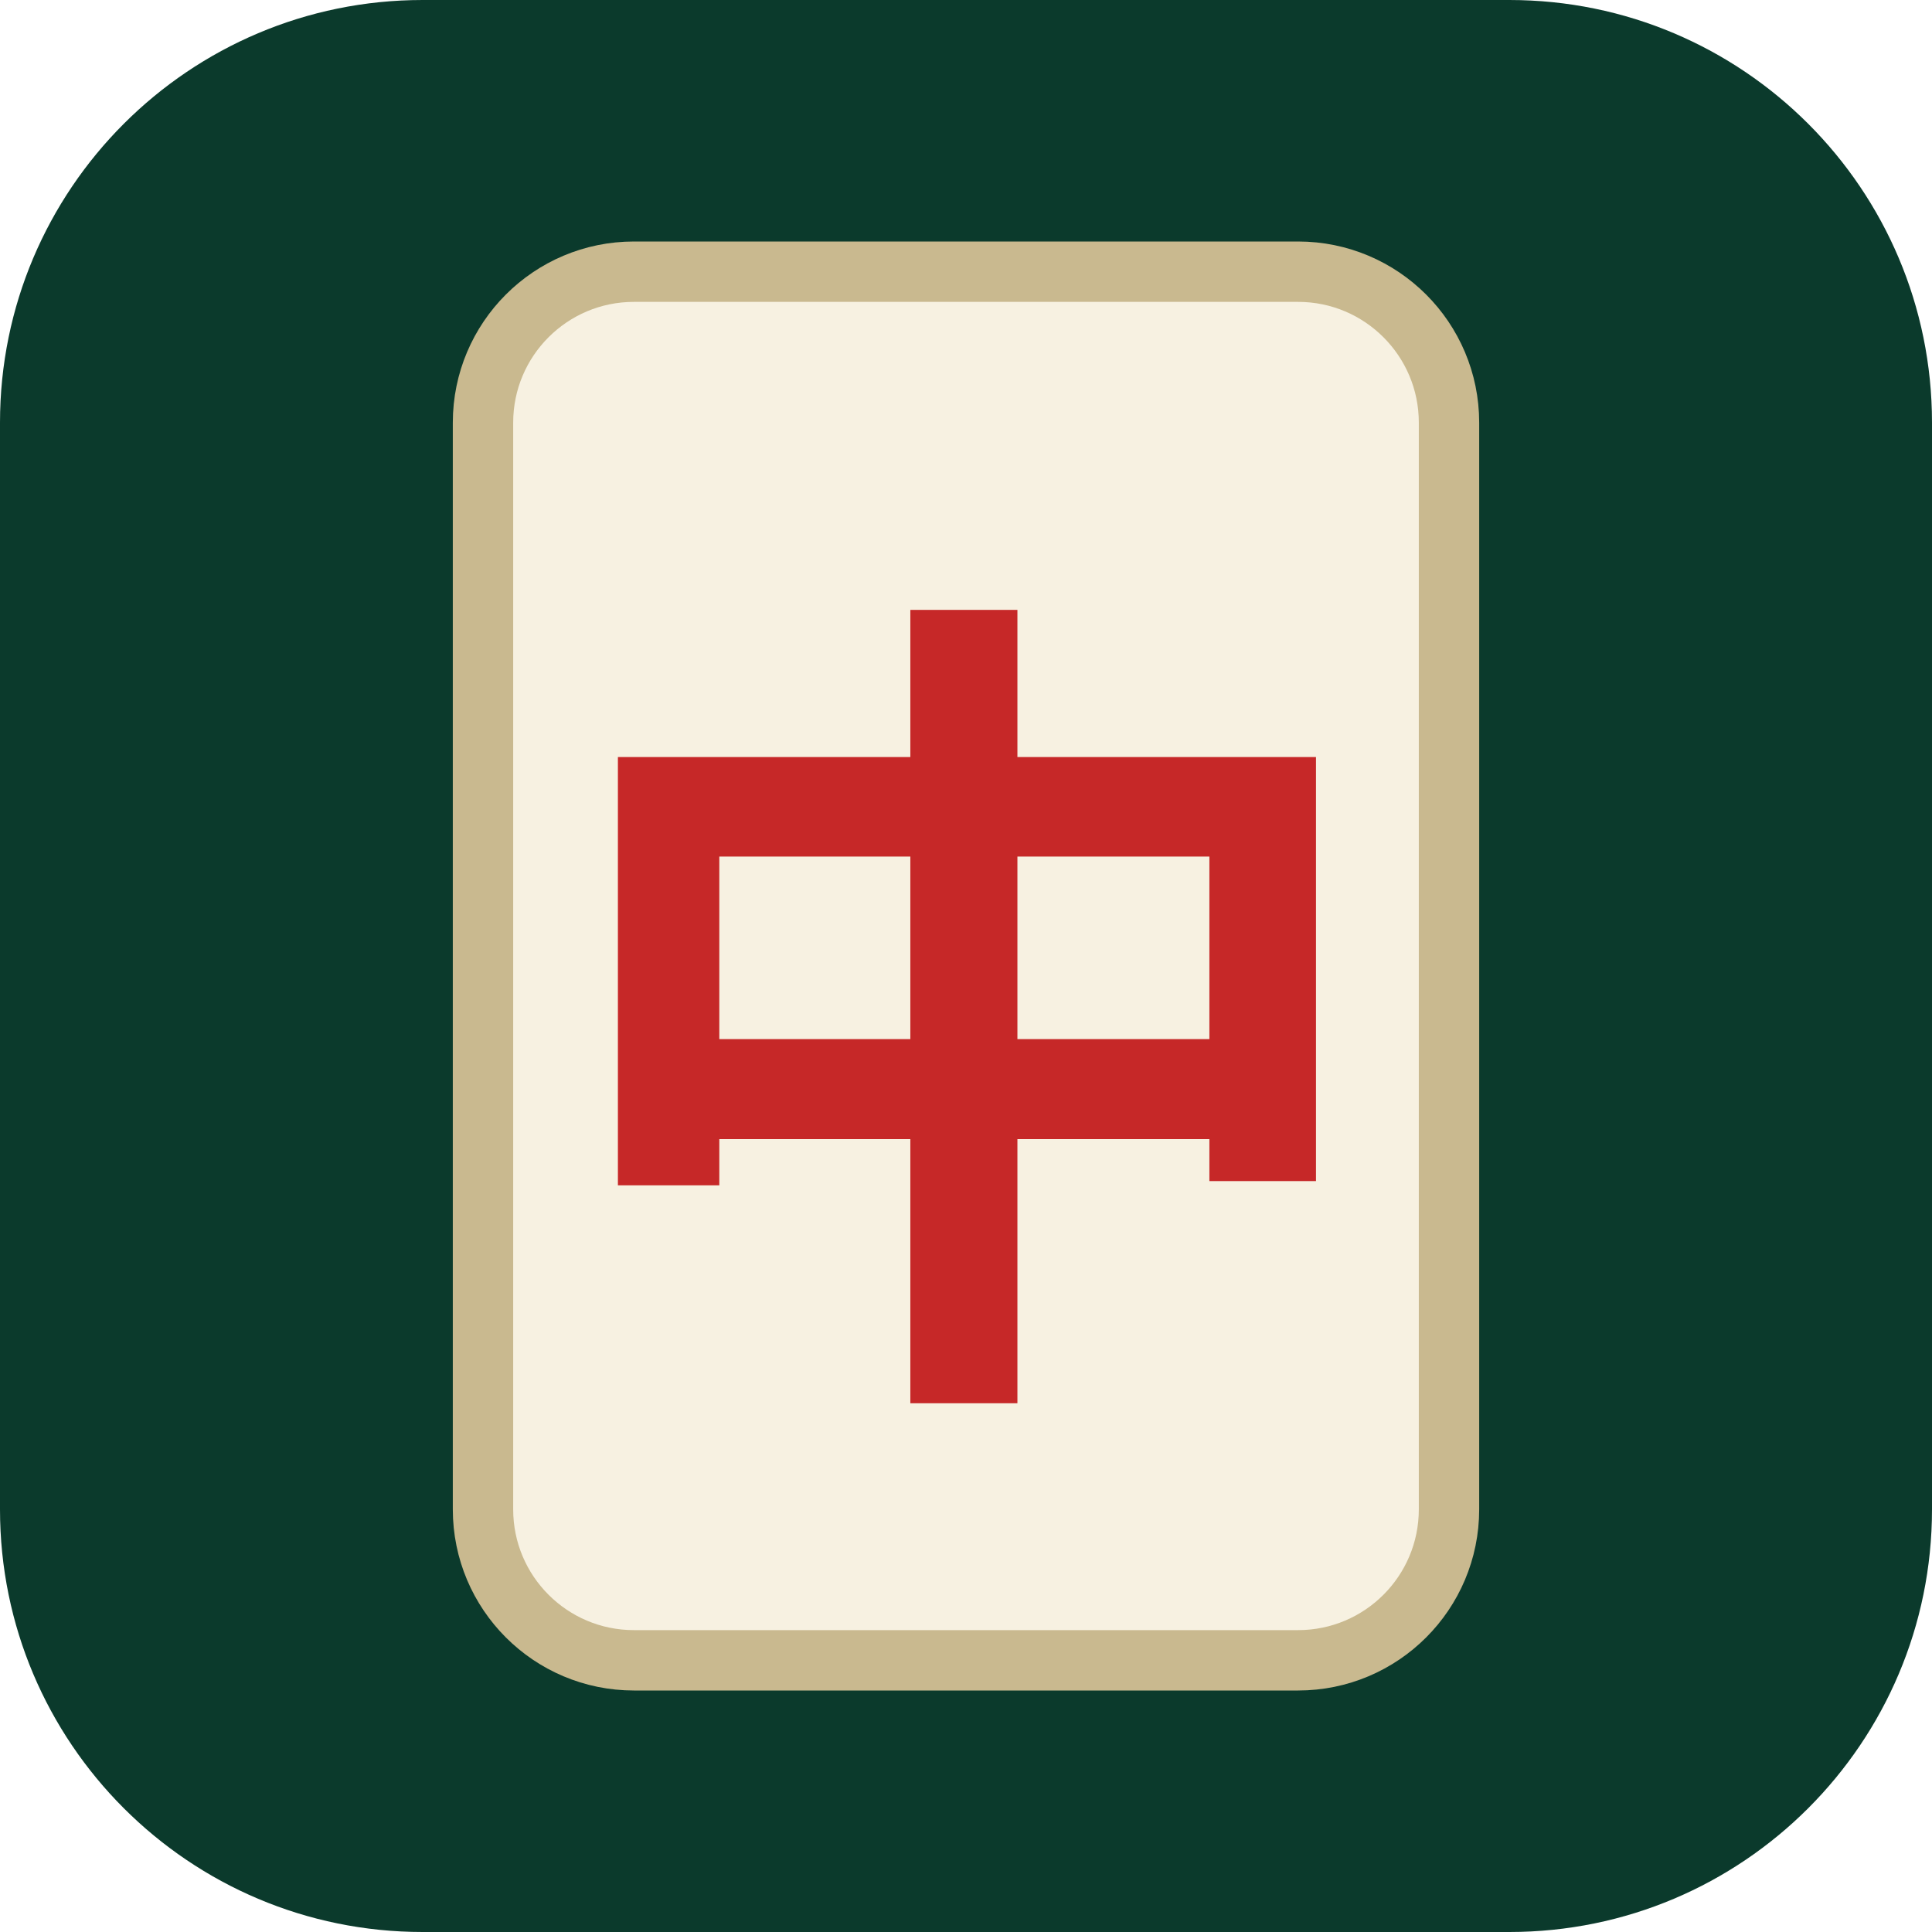
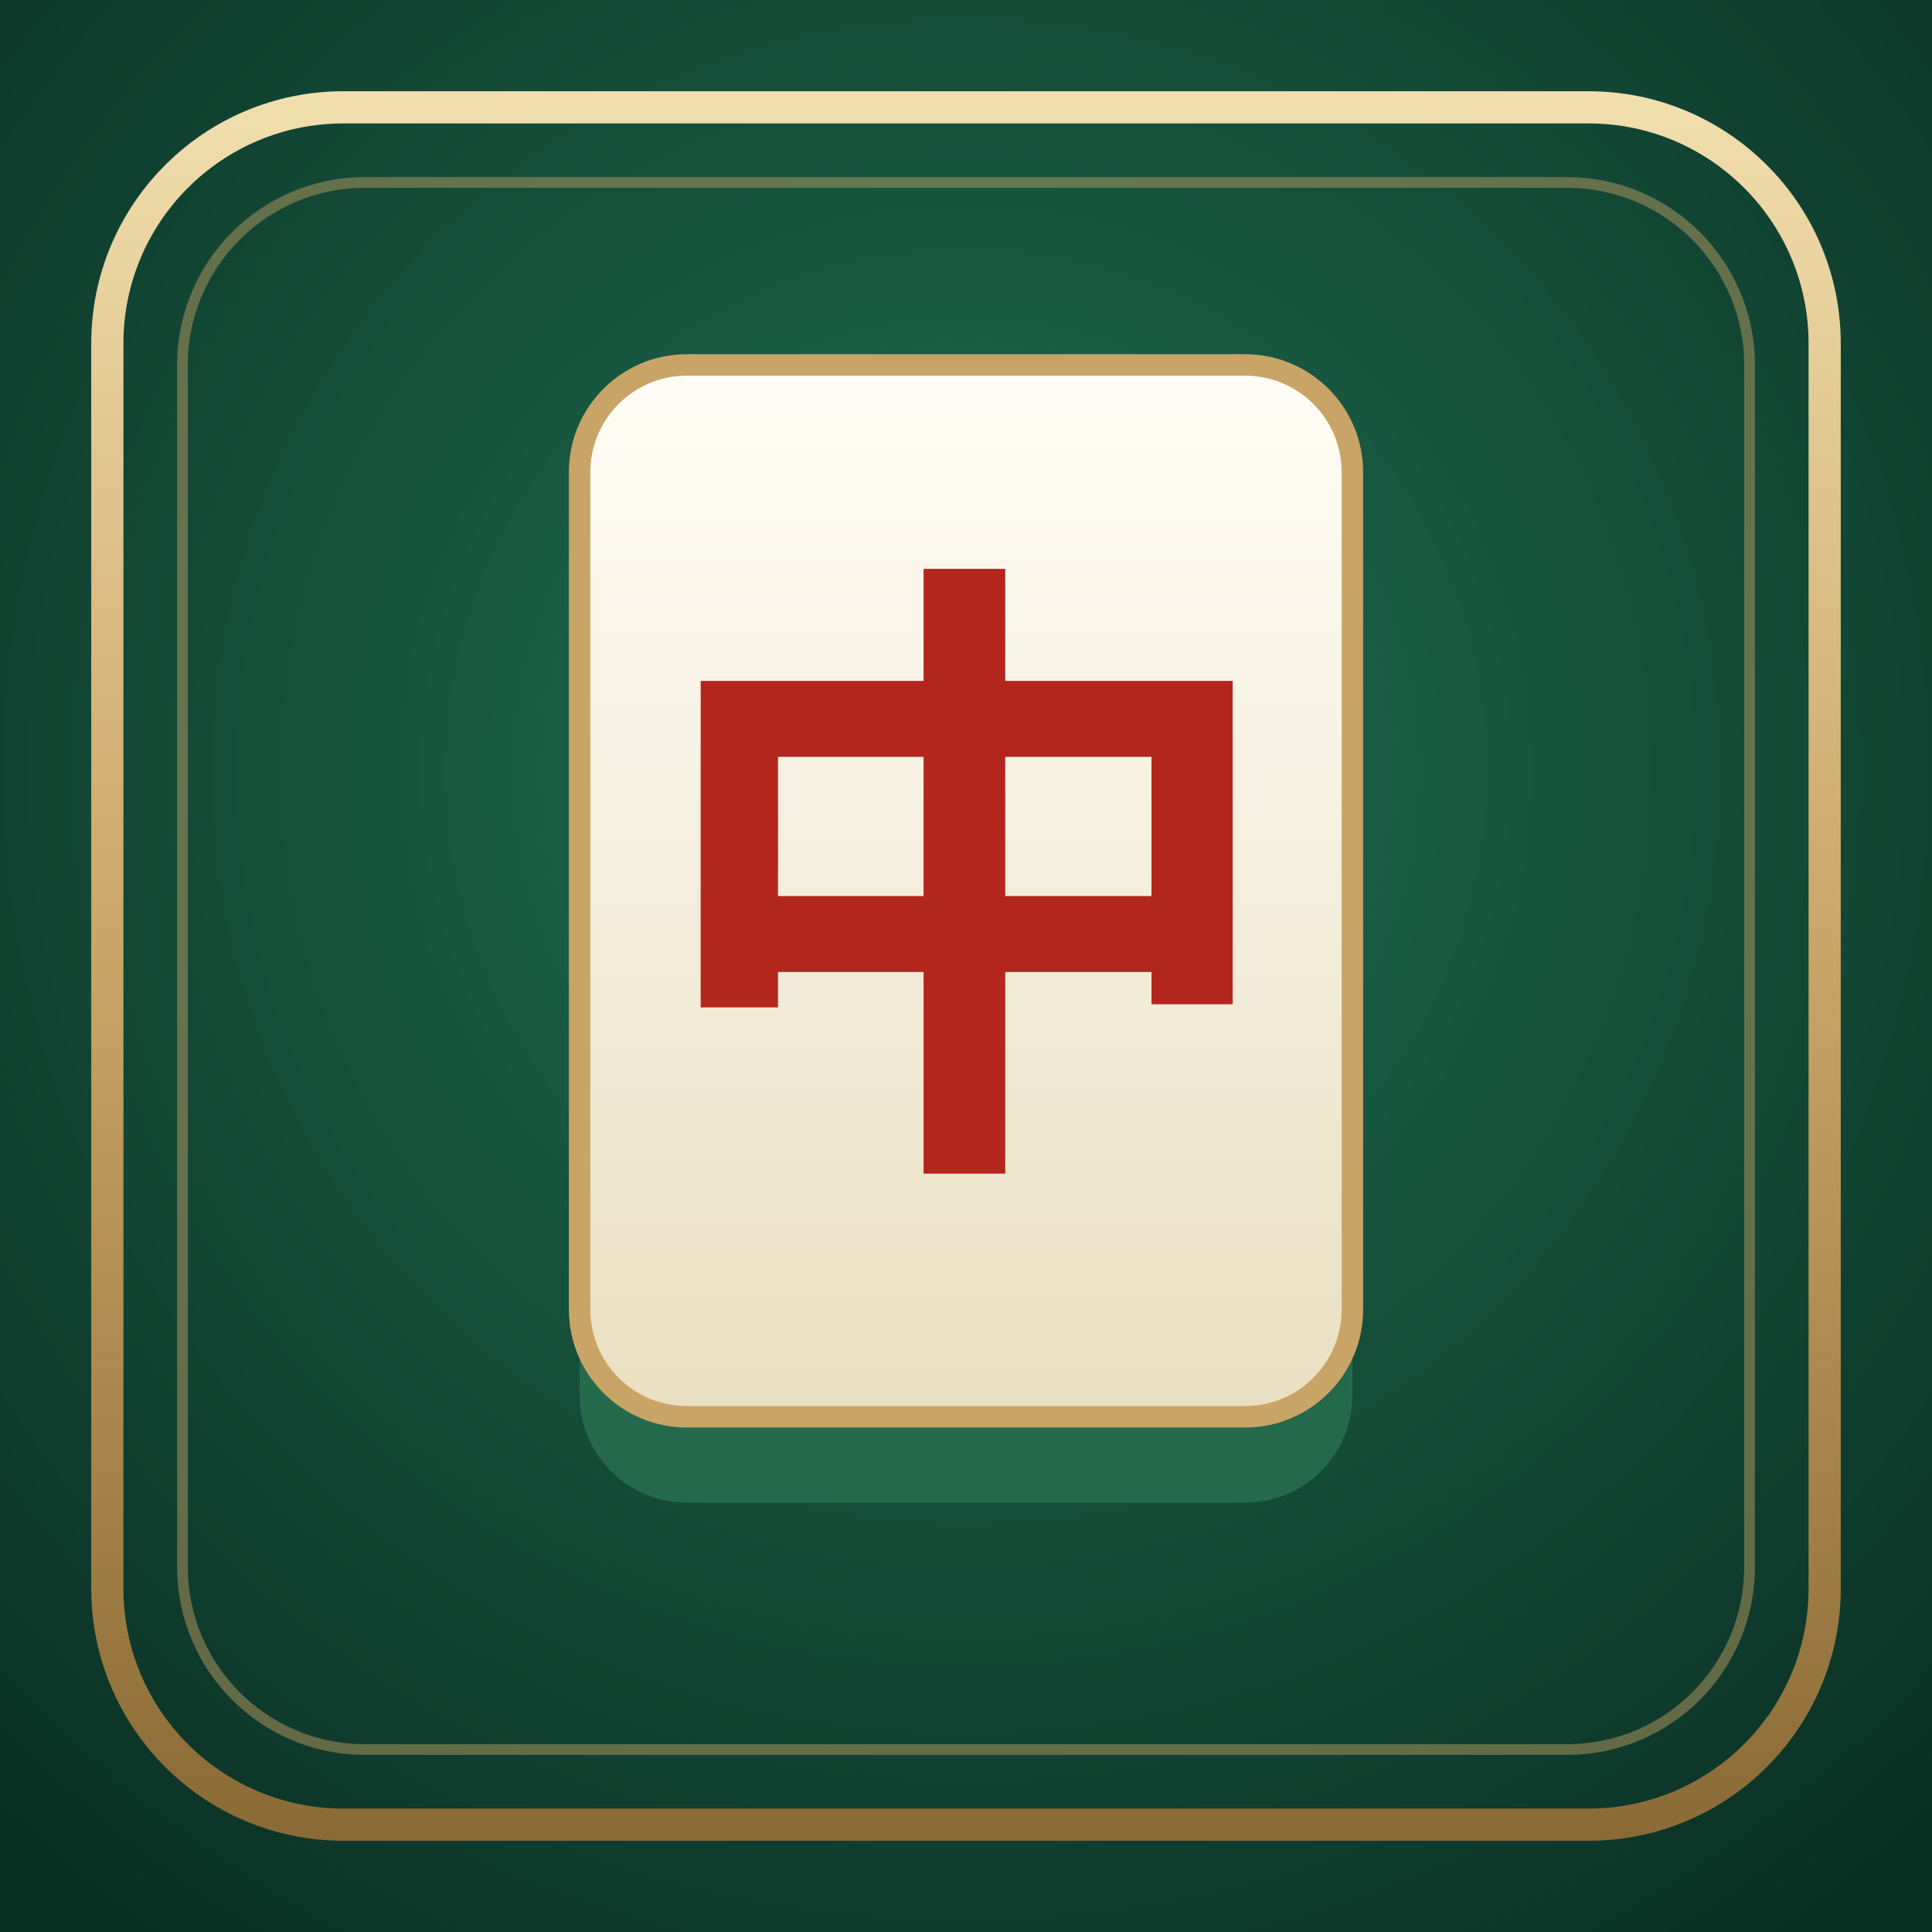
- <svg xmlns="http://www.w3.org/2000/svg" viewBox="0 0 64 64">
-   <rect width="64" height="64" rx="14" fill="#0b3a2c" />
-   <rect x="16" y="9" width="32" height="46" rx="5" fill="#f7f1e1" stroke="#c9b98f" stroke-width="2" />
-   <text x="32" y="44" font-size="28" text-anchor="middle" font-family="serif" font-weight="700" fill="#c62828">中</text>
+ <svg xmlns="http://www.w3.org/2000/svg" viewBox="0 0 180 180">
+   <defs>
+     <radialGradient id="felt" cx="50%" cy="40%" r="75%">
+       <stop offset="0" stop-color="#1f6d50" />
+       <stop offset="1" stop-color="#0a2e22" />
+     </radialGradient>
+     <linearGradient id="brass" x1="0" y1="0" x2="0" y2="1">
+       <stop offset="0" stop-color="#f1dfae" />
+       <stop offset=".5" stop-color="#c9a467" />
+       <stop offset="1" stop-color="#8a6a35" />
+     </linearGradient>
+     <linearGradient id="ivory" x1="0" y1="0" x2="0" y2="1">
+       <stop offset="0" stop-color="#fffdf6" />
+       <stop offset="1" stop-color="#eadfc2" />
+     </linearGradient>
+   </defs>
+   <rect width="180" height="180" fill="url(#felt)" />
+   <rect x="10" y="10" width="160" height="160" rx="22" fill="none" stroke="url(#brass)" stroke-width="3" />
+   <rect x="17" y="17" width="146" height="146" rx="17" fill="none" stroke="#c9a467" stroke-opacity=".45" stroke-width="1" />
+   <rect x="54" y="40" width="72" height="100" rx="10" fill="#24694c" />
+   <rect x="54" y="34" width="72" height="98" rx="10" fill="url(#ivory)" stroke="#c9a467" stroke-width="2" />
+   <text x="90" y="104" font-size="60" text-anchor="middle" font-family="'Hiragino Mincho ProN','Yu Mincho','Noto Serif JP',serif" font-weight="700" fill="#b3261e">中</text>
</svg>
